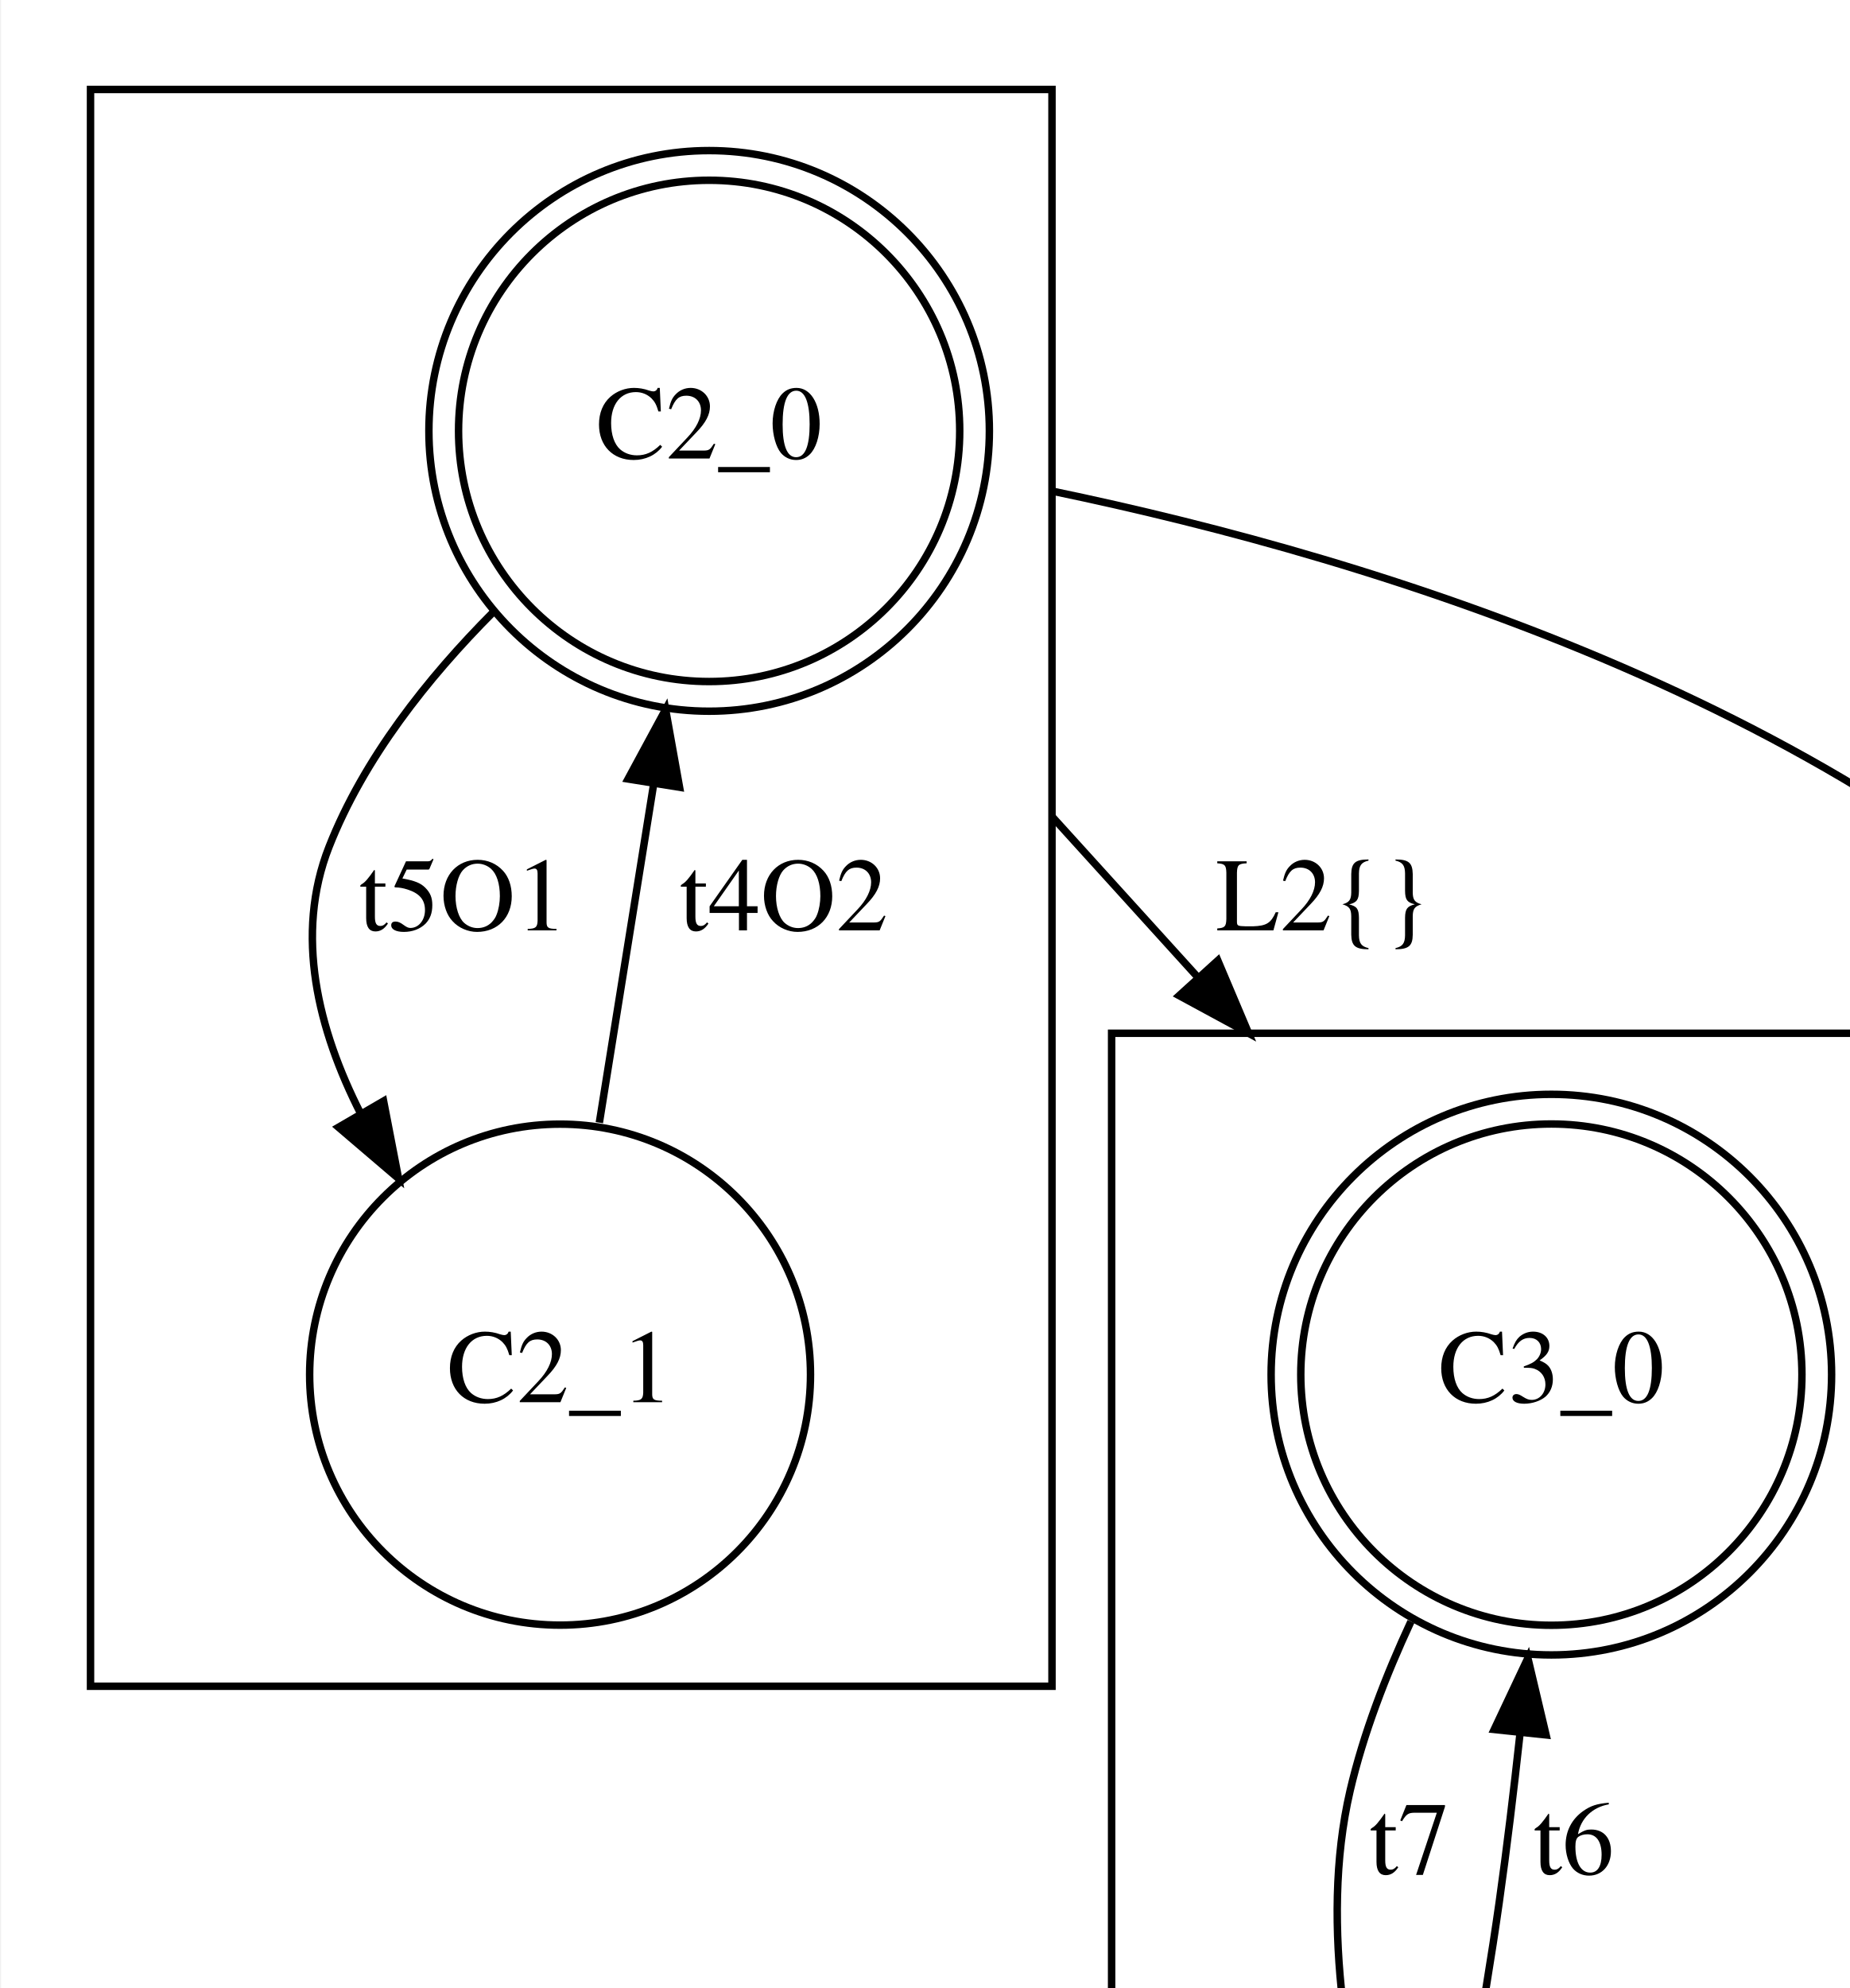
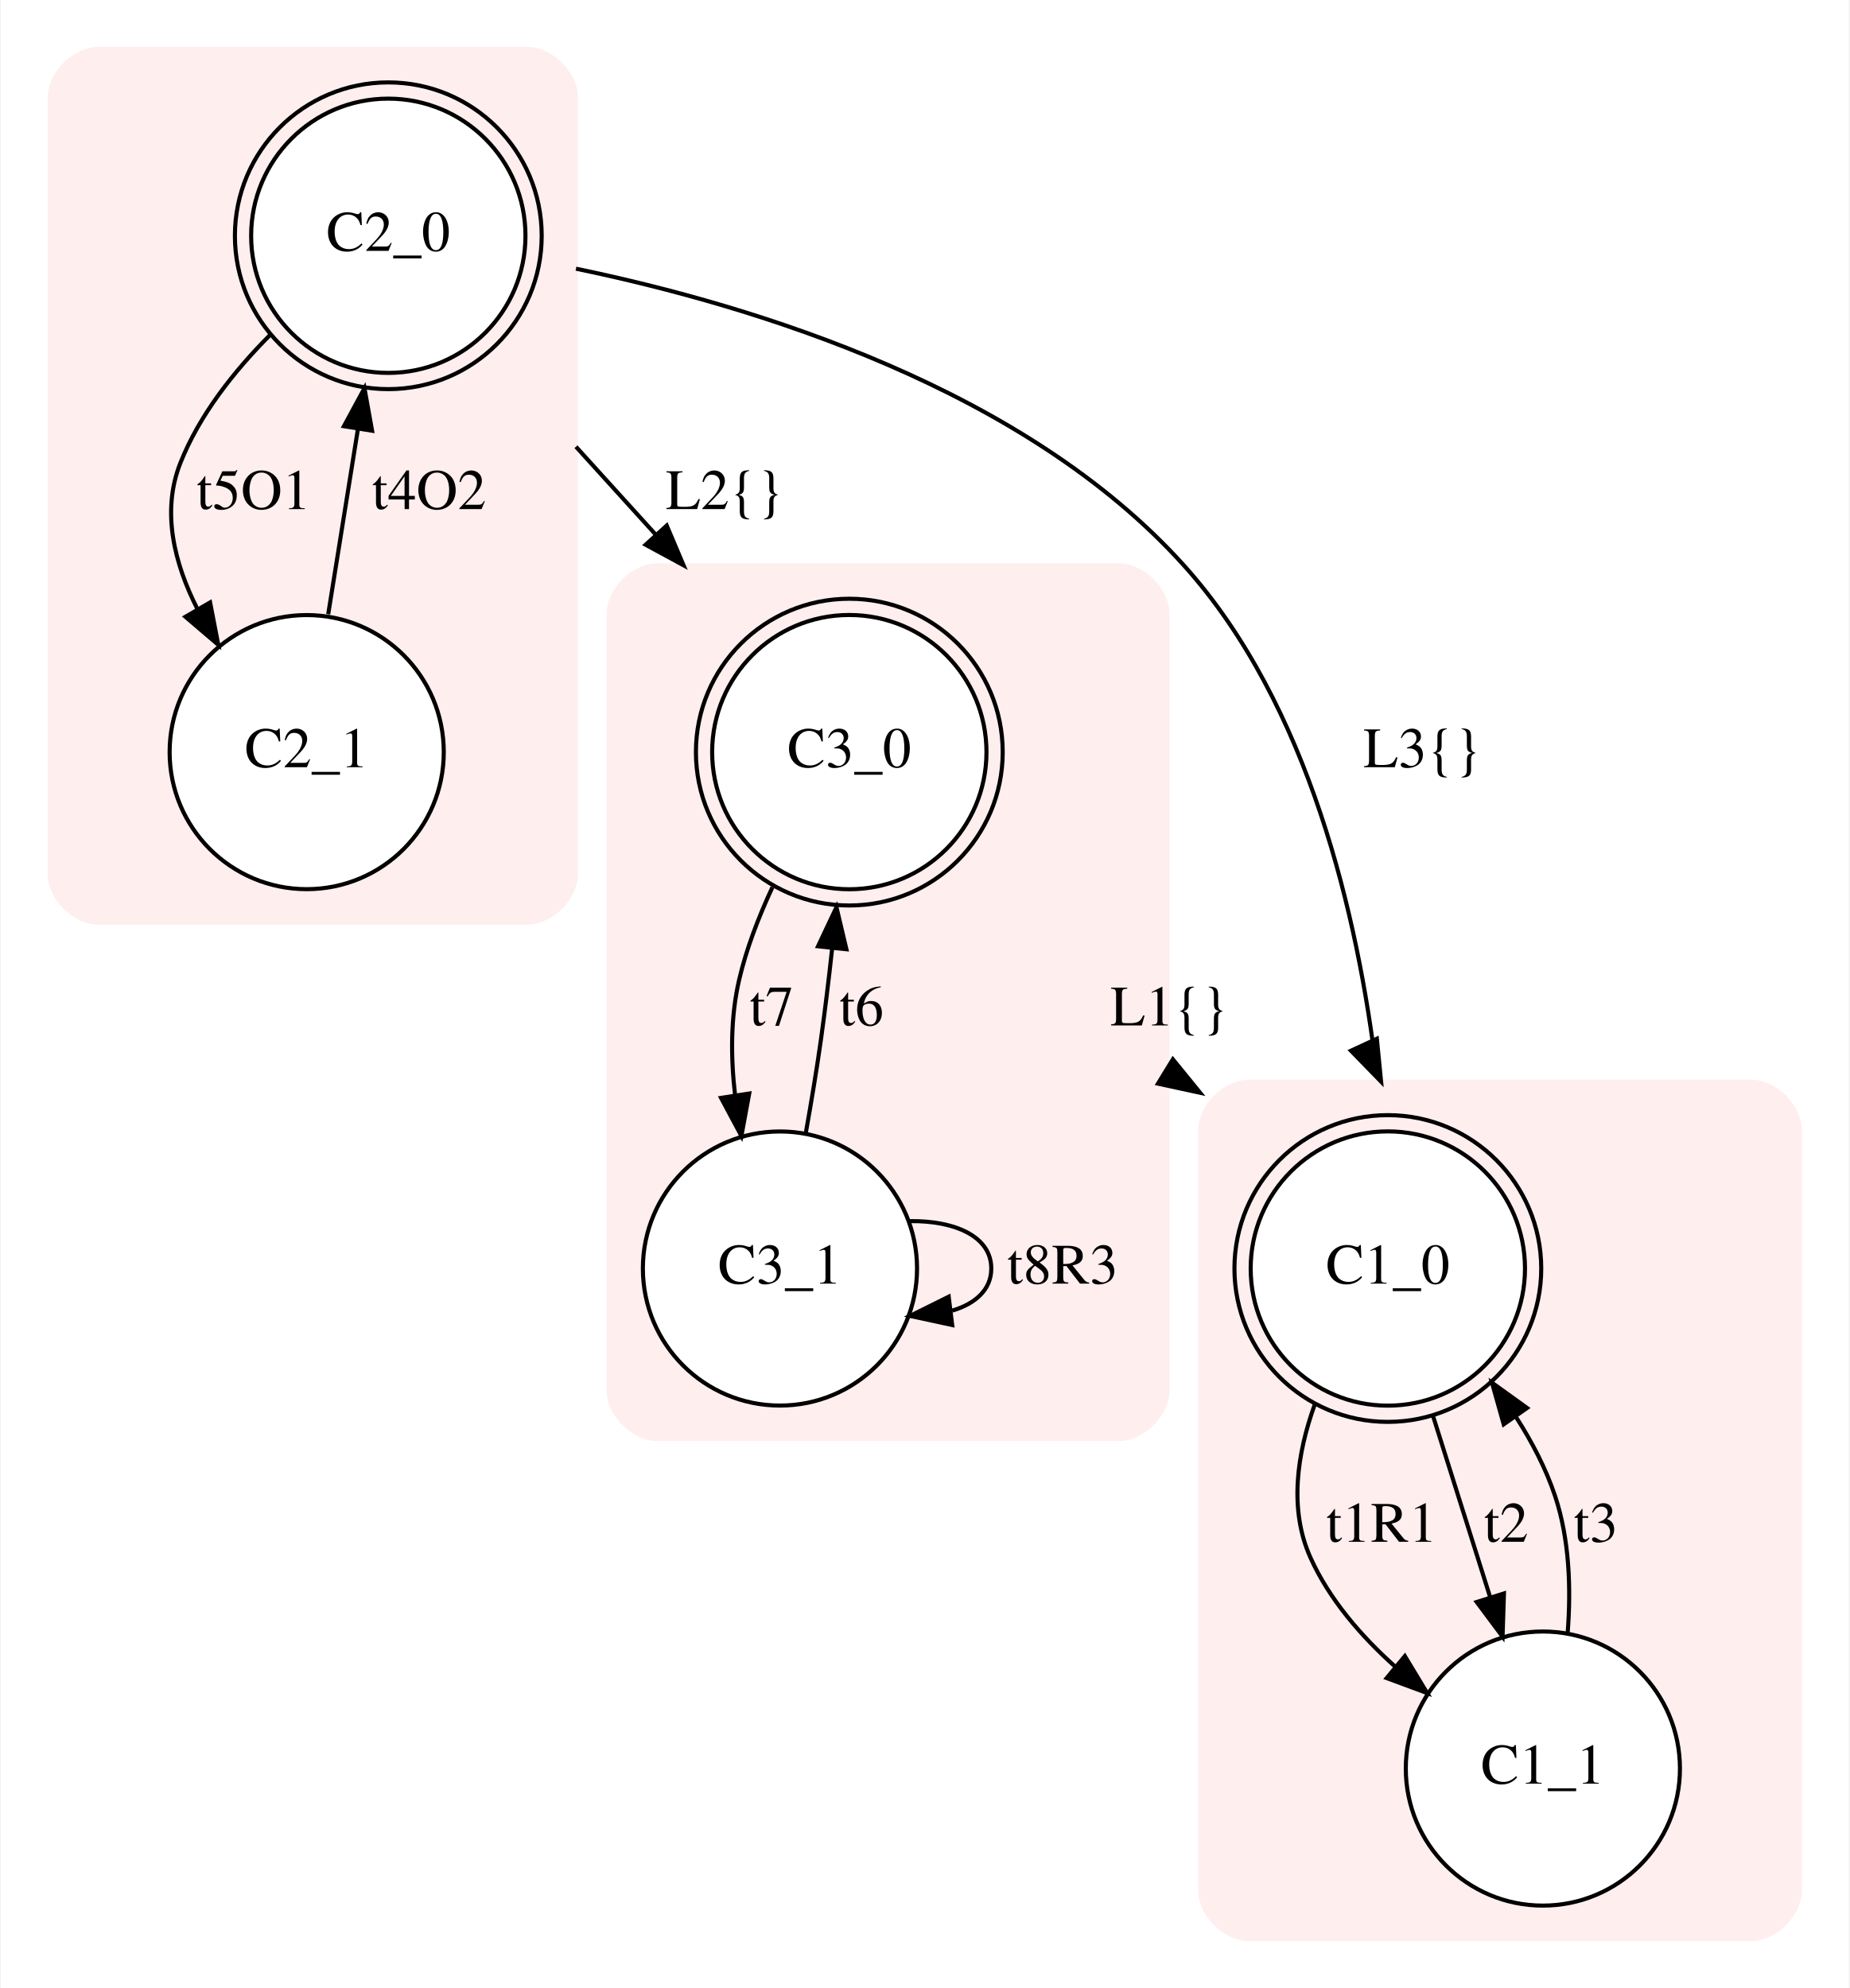
- <svg xmlns="http://www.w3.org/2000/svg" width="335pt" height="360pt" viewBox="0.00 0.00 334.61 360.00">
-   <g id="graph0" class="graph" transform="scale(1.35 1.35) rotate(0) translate(4 483.38)">
+ <svg xmlns="http://www.w3.org/2000/svg" width="453pt" height="487pt" viewBox="0.00 0.00 453.00 487.38">
+   <g id="graph0" class="graph" transform="scale(1 1) rotate(0) translate(4 483.38)">
    <polygon fill="white" stroke="transparent" points="-4,4 -4,-483.38 449,-483.38 449,4 -4,4" />
    <g id="clust1" class="cluster">
-       <polygon fill="none" stroke="black" points="290,-8 290,-218.19 437,-218.19 437,-8 290,-8" />
+       <path fill="#ffeeee" stroke="#ffeeee" d="M302,-8C302,-8 425,-8 425,-8 431,-8 437,-14 437,-20 437,-20 437,-206.19 437,-206.19 437,-212.19 431,-218.19 425,-218.19 425,-218.19 302,-218.19 302,-218.19 296,-218.19 290,-212.19 290,-206.19 290,-206.19 290,-20 290,-20 290,-14 296,-8 302,-8" />
    </g>
    <g id="clust2" class="cluster">
-       <polygon fill="none" stroke="black" points="8,-257.19 8,-471.38 137,-471.38 137,-257.19 8,-257.19" />
+       <path fill="#ffeeee" stroke="#ffeeee" d="M20,-257.19C20,-257.19 125,-257.19 125,-257.19 131,-257.19 137,-263.19 137,-269.19 137,-269.19 137,-459.38 137,-459.38 137,-465.38 131,-471.38 125,-471.38 125,-471.38 20,-471.38 20,-471.38 14,-471.38 8,-465.38 8,-459.38 8,-459.38 8,-269.19 8,-269.19 8,-263.19 14,-257.19 20,-257.19" />
    </g>
    <g id="clust3" class="cluster">
-       <polygon fill="none" stroke="black" points="145,-130.59 145,-344.78 282,-344.78 282,-130.59 145,-130.59" />
+       <path fill="#ffeeee" stroke="#ffeeee" d="M157,-130.59C157,-130.59 270,-130.59 270,-130.59 276,-130.59 282,-136.59 282,-142.59 282,-142.59 282,-332.78 282,-332.78 282,-338.78 276,-344.78 270,-344.78 270,-344.78 157,-344.78 157,-344.78 151,-344.78 145,-338.78 145,-332.78 145,-332.78 145,-142.59 145,-142.59 145,-136.59 151,-130.59 157,-130.59" />
    </g>
    <g id="node1" class="node">
-       <ellipse fill="none" stroke="black" cx="336" cy="-172.39" rx="33.62" ry="33.62" />
+       <ellipse fill="white" stroke="black" cx="336" cy="-172.39" rx="33.62" ry="33.62" />
      <ellipse fill="none" stroke="black" cx="336" cy="-172.39" rx="37.6" ry="37.6" />
      <text text-anchor="middle" x="336" y="-168.69" font-family="Times,serif" font-size="14.00">C1_0</text>
    </g>
    <g id="node2" class="node">
-       <ellipse fill="none" stroke="black" cx="374" cy="-49.8" rx="33.6" ry="33.6" />
+       <ellipse fill="white" stroke="black" cx="374" cy="-49.8" rx="33.6" ry="33.6" />
      <text text-anchor="middle" x="374" y="-46.1" font-family="Times,serif" font-size="14.00">C1_1</text>
    </g>
    <g id="edge1" class="edge">
      <path fill="none" stroke="black" d="M318.08,-139.05C313.75,-127 311.71,-113.4 317,-101.59 321.61,-91.31 329.44,-82.26 337.84,-74.75" />
      <polygon fill="black" stroke="black" points="340.17,-77.37 345.65,-68.3 335.71,-71.98 340.17,-77.37" />
      <text text-anchor="middle" x="334.5" y="-105.39" font-family="Times,serif" font-size="14.00">t1R1</text>
    </g>
    <g id="edge2" class="edge">
      <path fill="none" stroke="black" d="M347.09,-136.19C351.47,-122.29 356.53,-106.23 361.08,-91.81" />
      <polygon fill="black" stroke="black" points="364.46,-92.73 364.12,-82.14 357.78,-90.63 364.46,-92.73" />
      <text text-anchor="middle" x="365" y="-105.39" font-family="Times,serif" font-size="14.00">t2</text>
    </g>
    <g id="edge3" class="edge">
      <path fill="none" stroke="black" d="M380.09,-83.23C380.92,-94.07 380.5,-106.07 377,-116.59 374.78,-123.26 371.4,-129.77 367.51,-135.84" />
      <polygon fill="black" stroke="black" points="364.4,-134.19 361.53,-144.39 370.13,-138.2 364.4,-134.19" />
      <text text-anchor="middle" x="387" y="-105.39" font-family="Times,serif" font-size="14.00">t3</text>
    </g>
    <g id="node3" class="node">
-       <ellipse fill="none" stroke="black" cx="91" cy="-425.58" rx="33.62" ry="33.62" />
+       <ellipse fill="white" stroke="black" cx="91" cy="-425.58" rx="33.62" ry="33.62" />
      <ellipse fill="none" stroke="black" cx="91" cy="-425.58" rx="37.6" ry="37.6" />
      <text text-anchor="middle" x="91" y="-421.88" font-family="Times,serif" font-size="14.00">C2_0</text>
    </g>
    <g id="edge11" class="edge">
      <path fill="none" stroke="black" d="M137,-417.51C181.27,-408.32 247.08,-388.01 286,-344.78 316.81,-310.57 328.7,-258.36 333.25,-220.55" />
      <polygon fill="black" stroke="black" points="333.31,-228.73 334.35,-218.19 326.96,-225.78 333.31,-228.73" />
      <text text-anchor="middle" x="344.5" y="-295.29" font-family="Times,serif" font-size="14.00">L3{}</text>
    </g>
    <g id="node4" class="node">
-       <ellipse fill="none" stroke="black" cx="71" cy="-298.99" rx="33.6" ry="33.6" />
+       <ellipse fill="white" stroke="black" cx="71" cy="-298.99" rx="33.6" ry="33.6" />
      <text text-anchor="middle" x="71" y="-295.29" font-family="Times,serif" font-size="14.00">C2_1</text>
    </g>
    <g id="edge5" class="edge">
      <path fill="none" stroke="black" d="M62.03,-401.27C53.23,-392.44 44.66,-381.63 40,-369.78 35.37,-358 38.5,-345.3 44.25,-334" />
      <polygon fill="black" stroke="black" points="47.32,-335.69 49.33,-325.29 41.27,-332.17 47.32,-335.69" />
      <text text-anchor="middle" x="58" y="-358.58" font-family="Times,serif" font-size="14.00">t5O1</text>
    </g>
    <g id="node5" class="node">
-       <ellipse fill="none" stroke="black" cx="204" cy="-298.99" rx="33.62" ry="33.62" />
+       <ellipse fill="white" stroke="black" cx="204" cy="-298.99" rx="33.62" ry="33.62" />
      <ellipse fill="none" stroke="black" cx="204" cy="-298.99" rx="37.6" ry="37.6" />
      <text text-anchor="middle" x="204" y="-295.29" font-family="Times,serif" font-size="14.00">C3_0</text>
    </g>
    <g id="edge10" class="edge">
      <path fill="none" stroke="black" d="M137,-373.86C143.47,-366.73 150.12,-359.39 156.62,-352.23" />
      <polygon fill="black" stroke="black" points="159.25,-354.54 163.38,-344.78 154.06,-349.83 159.25,-354.54" />
      <text text-anchor="middle" x="173.5" y="-358.58" font-family="Times,serif" font-size="14.00">L2{}</text>
    </g>
    <g id="edge4" class="edge">
      <path fill="none" stroke="black" d="M76.27,-332.79C78.49,-346.63 81.11,-362.99 83.53,-378.04" />
      <polygon fill="black" stroke="black" points="80.12,-378.89 85.16,-388.21 87.03,-377.78 80.12,-378.89" />
      <text text-anchor="middle" x="101" y="-358.58" font-family="Times,serif" font-size="14.00">t4O2</text>
    </g>
    <g id="edge9" class="edge">
      <path fill="none" stroke="black" d="M282,-220.38C284,-219.15 286,-217.92 288,-216.7" />
      <polygon fill="black" stroke="black" points="283.31,-223.68 290,-215.47 279.65,-217.71 283.31,-223.68" />
      <text text-anchor="middle" x="282.5" y="-231.99" font-family="Times,serif" font-size="14.00">L1{}</text>
    </g>
    <g id="node6" class="node">
-       <ellipse fill="none" stroke="black" cx="187" cy="-172.39" rx="33.6" ry="33.6" />
+       <ellipse fill="white" stroke="black" cx="187" cy="-172.39" rx="33.6" ry="33.6" />
      <text text-anchor="middle" x="187" y="-168.69" font-family="Times,serif" font-size="14.00">C3_1</text>
    </g>
    <g id="edge7" class="edge">
      <path fill="none" stroke="black" d="M185.16,-265.87C181.79,-258.63 178.78,-250.83 177,-243.19 174.88,-234.08 174.91,-224.2 176.01,-214.81" />
      <polygon fill="black" stroke="black" points="179.47,-215.3 177.55,-204.88 172.56,-214.22 179.47,-215.3" />
      <text text-anchor="middle" x="185" y="-231.99" font-family="Times,serif" font-size="14.00">t7</text>
    </g>
    <g id="edge6" class="edge">
      <path fill="none" stroke="black" d="M193.36,-205.77C194.67,-213.12 195.97,-220.91 197,-228.19 198.03,-235.48 198.96,-243.23 199.79,-250.8" />
      <polygon fill="black" stroke="black" points="196.33,-251.39 200.85,-260.97 203.29,-250.66 196.33,-251.39" />
      <text text-anchor="middle" x="207" y="-231.99" font-family="Times,serif" font-size="14.00">t6</text>
    </g>
    <g id="edge8" class="edge">
      <path fill="none" stroke="black" d="M218.87,-184.01C229.89,-184.14 238.8,-180.26 238.8,-172.39 238.8,-167.23 234.96,-163.78 229.21,-162.06" />
      <polygon fill="black" stroke="black" points="229.22,-158.53 218.87,-160.77 228.36,-165.48 229.22,-158.53" />
      <text text-anchor="middle" x="256.3" y="-168.69" font-family="Times,serif" font-size="14.00">t8R3</text>
    </g>
  </g>
</svg>
